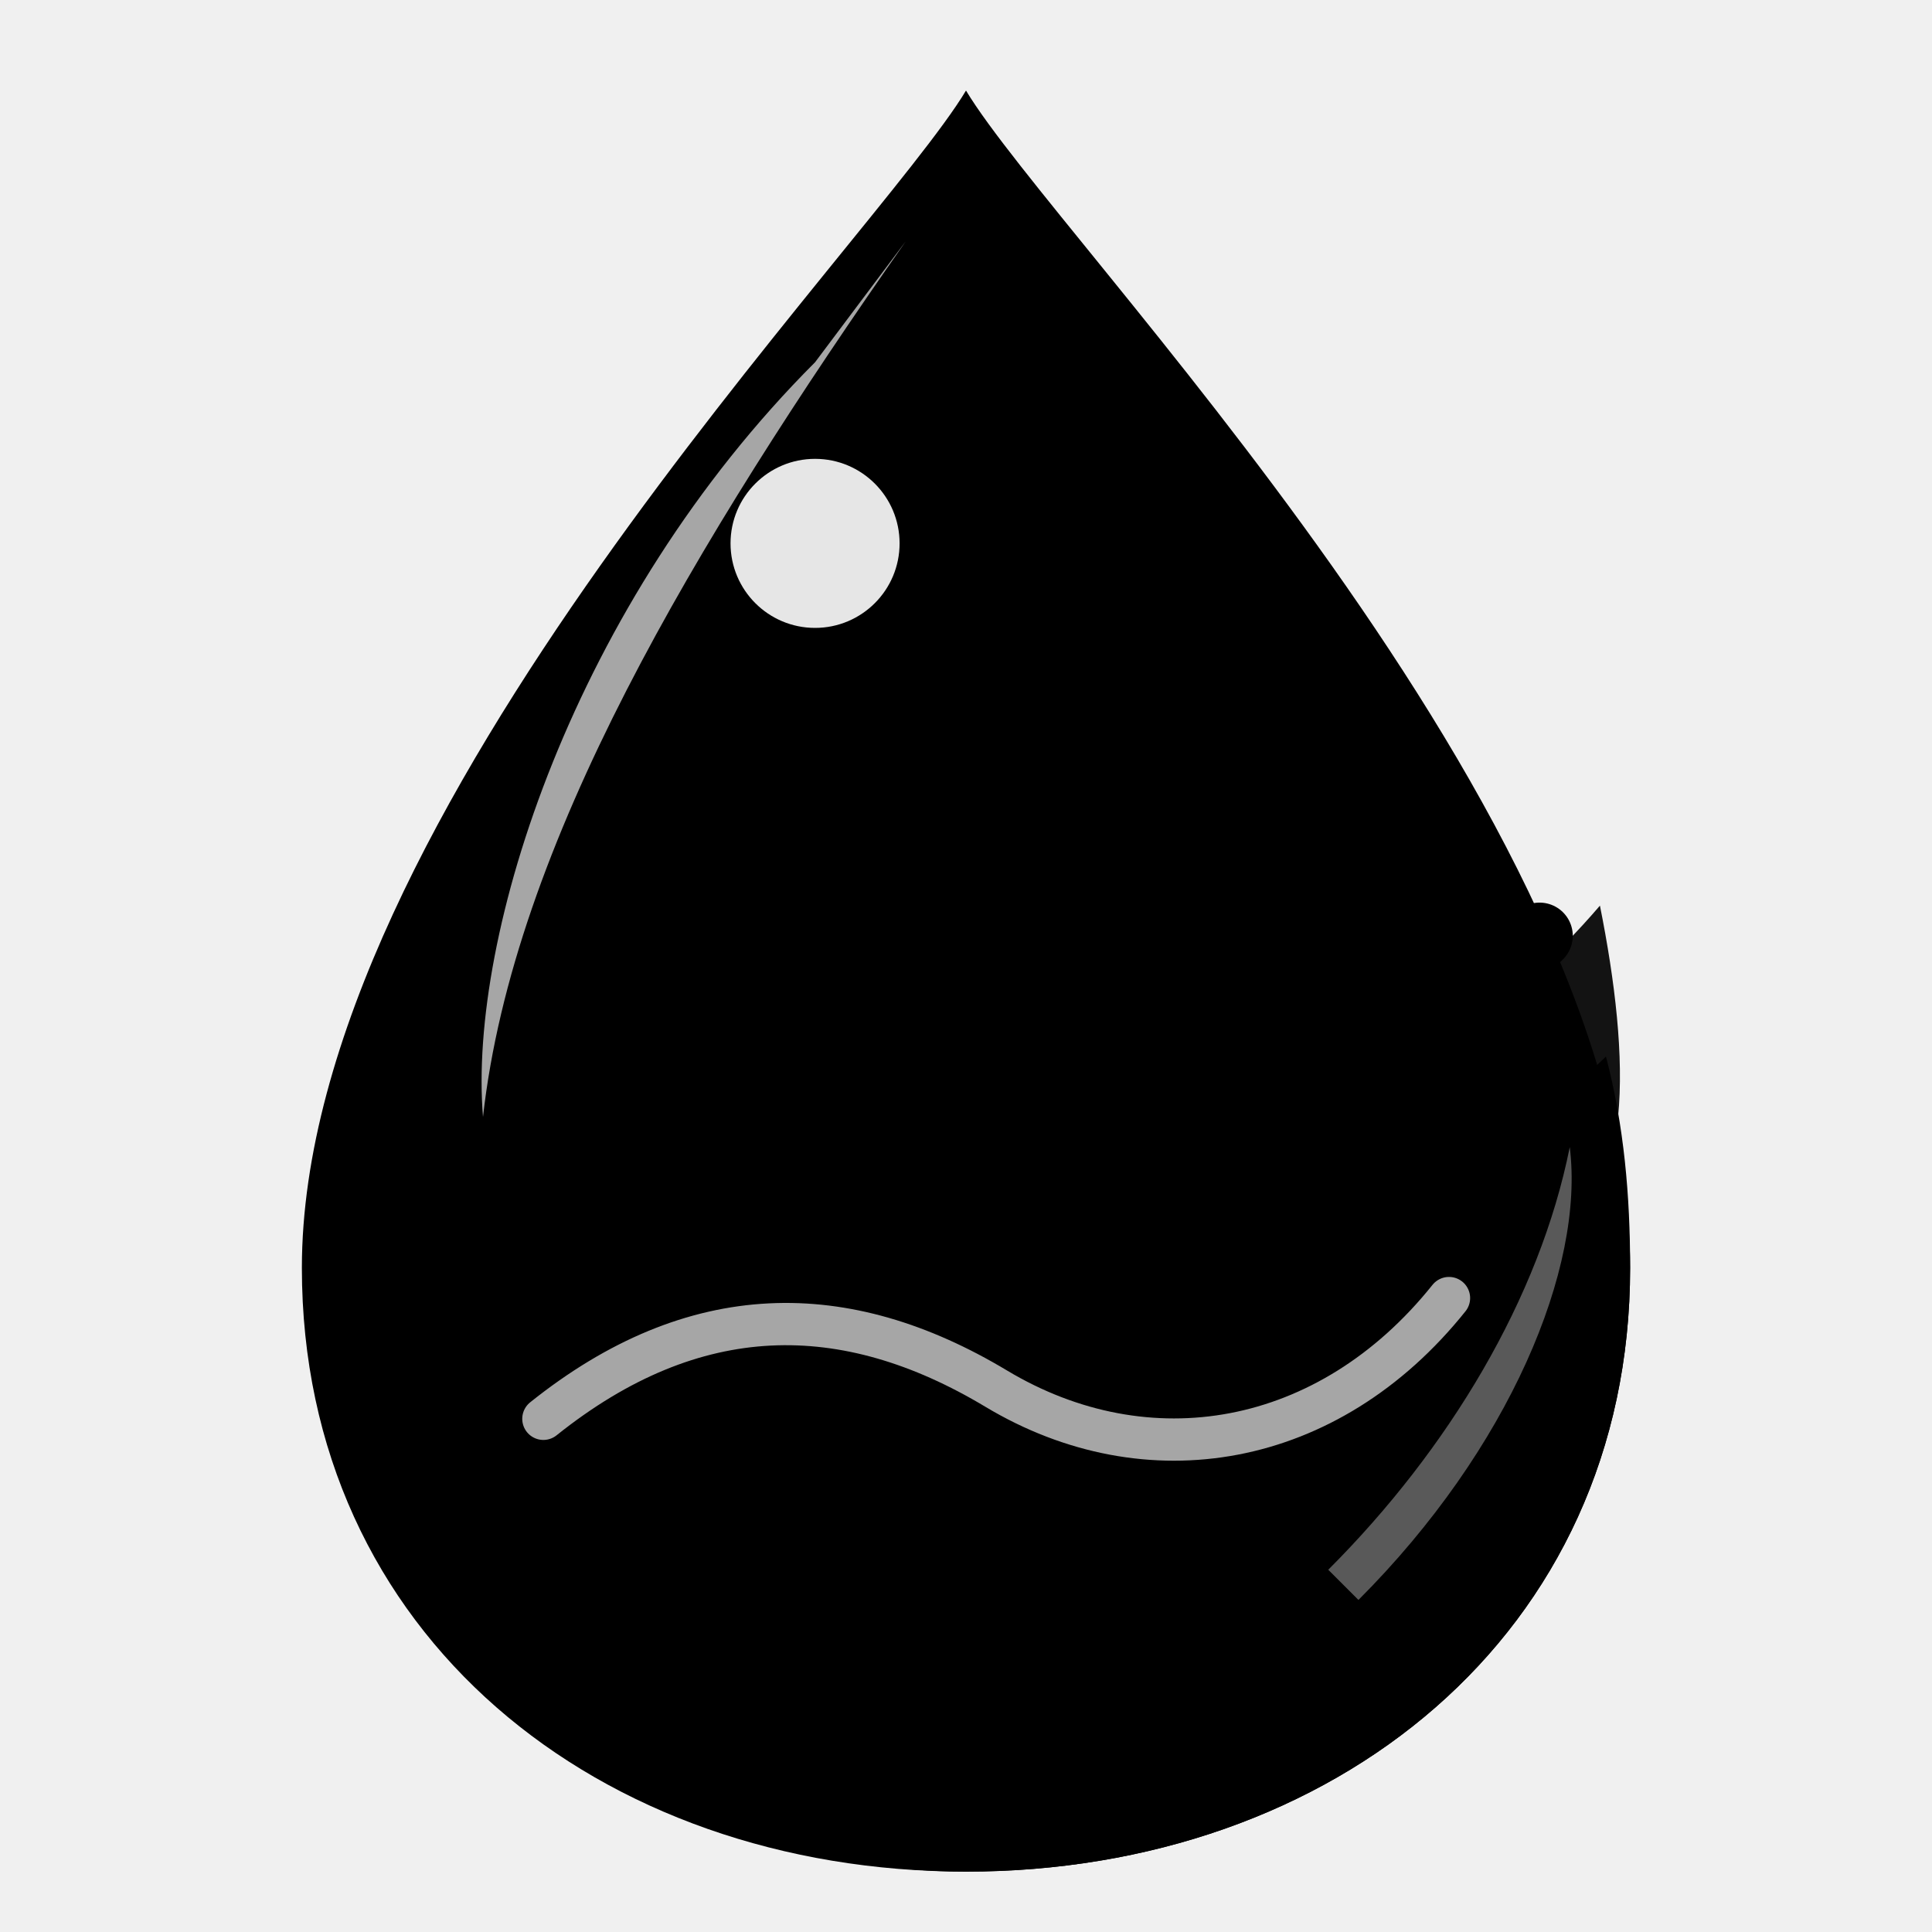
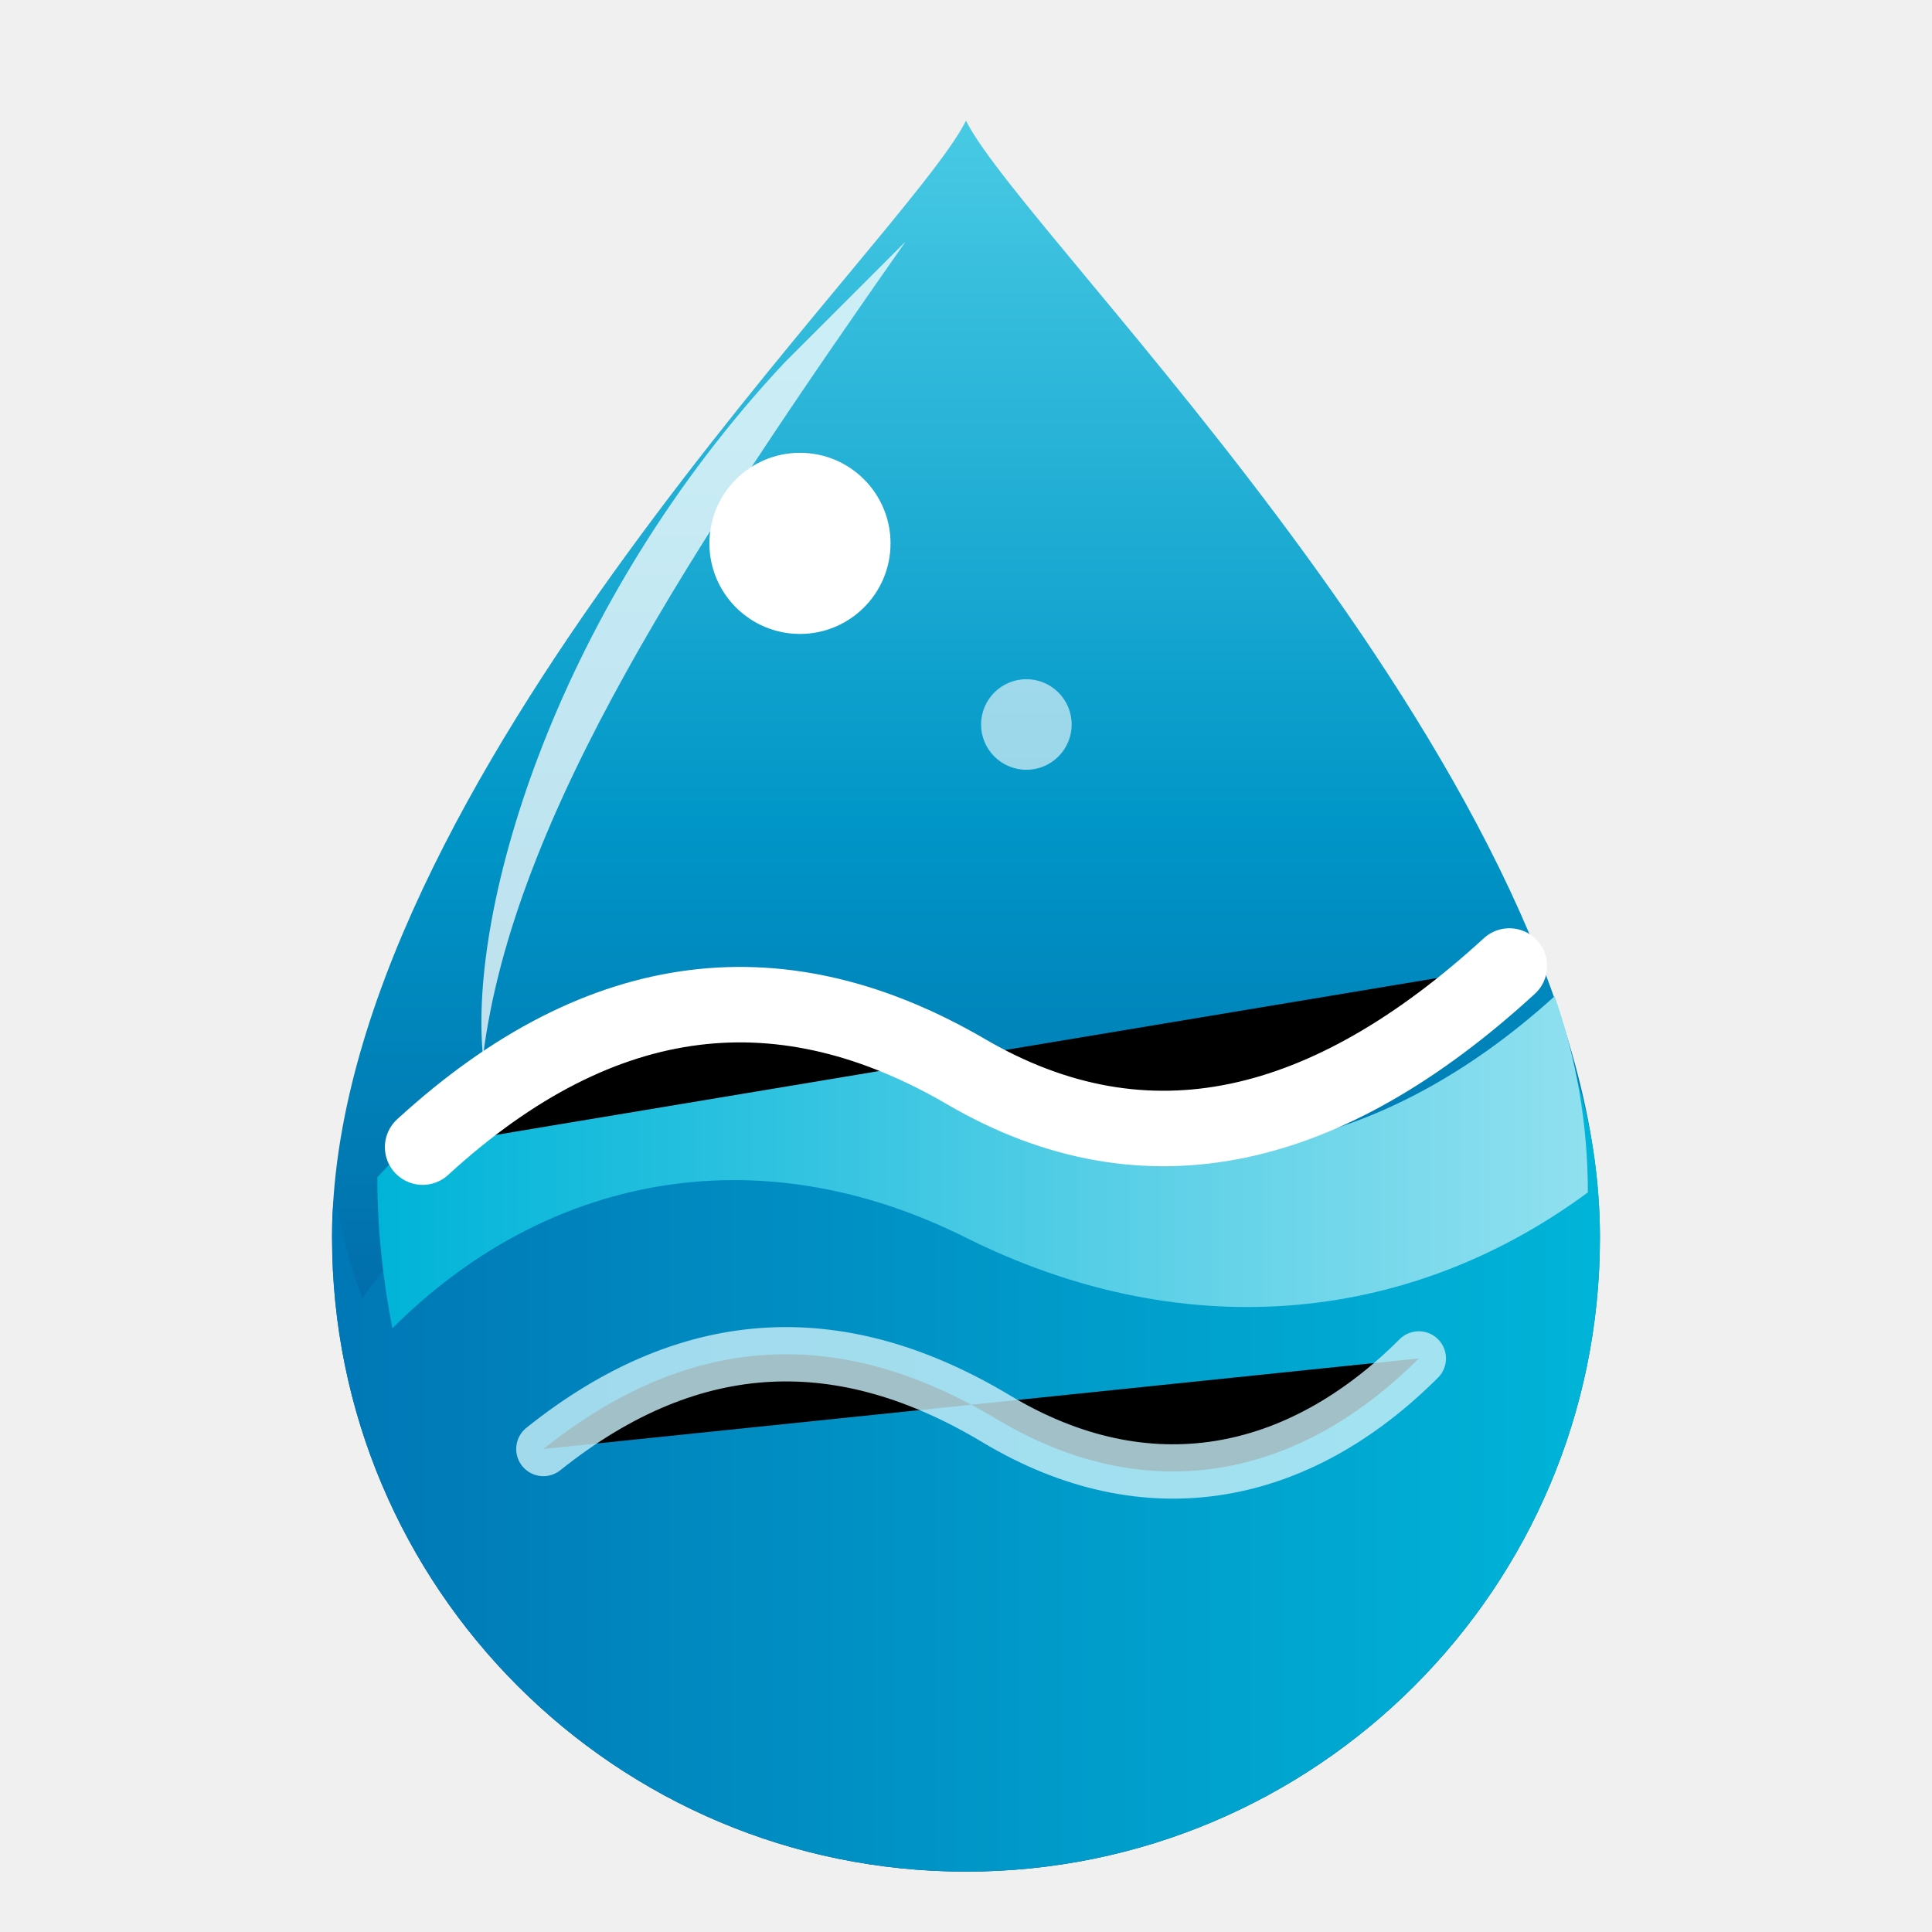
- <svg xmlns="http://www.w3.org/2000/svg" viewBox="0 0 64 64" fill="none">
+ <svg xmlns="http://www.w3.org/2000/svg" width="64" height="64" viewBox="0 0 64 64">
  <defs>
-     <linearGradient id="waterDrop" x1="20%" y1="0%" x2="80%" y2="100%">
-       <stop offset="0%" stopColor="#38bdf8" />
-       <stop offset="35%" stopColor="#0ea5e9" />
-       <stop offset="70%" stopColor="#0284c7" />
-       <stop offset="100%" stopColor="#0369a1" />
+     <linearGradient id="dropGradient" x1="0%" y1="0%" x2="0%" y2="100%">
+       <stop offset="0%" stop-color="#48CAE4" />
+       <stop offset="40%" stop-color="#0096C7" />
+       <stop offset="100%" stop-color="#023E8A" />
    </linearGradient>
-     <linearGradient id="riverWaveDeep" x1="0%" y1="0%" x2="100%" y2="0%">
-       <stop offset="0%" stopColor="#0284c7" />
-       <stop offset="50%" stopColor="#0369a1" />
-       <stop offset="100%" stopColor="#075985" />
+     <linearGradient id="waveGradient1" x1="0%" y1="0%" x2="100%" y2="0%">
+       <stop offset="0%" stop-color="#0077B6" />
+       <stop offset="50%" stop-color="#0096C7" />
+       <stop offset="100%" stop-color="#00B4D8" />
    </linearGradient>
-     <linearGradient id="waveAqua" x1="0%" y1="0%" x2="100%" y2="100%">
-       <stop offset="0%" stopColor="#22d3ee" />
-       <stop offset="50%" stopColor="#06b6d4" />
-       <stop offset="100%" stopColor="#0284c7" />
-     </linearGradient>
-     <linearGradient id="riverWaveCrest" x1="0%" y1="0%" x2="100%" y2="0%">
-       <stop offset="0%" stopColor="#e0f2fe" />
-       <stop offset="50%" stopColor="#bae6fd" />
-       <stop offset="100%" stopColor="#ffffff" />
+     <linearGradient id="waveGradient2" x1="0%" y1="0%" x2="100%" y2="0%">
+       <stop offset="0%" stop-color="#00B4D8" />
+       <stop offset="50%" stop-color="#48CAE4" />
+       <stop offset="100%" stop-color="#90E0EF" />
    </linearGradient>
  </defs>
-   <path d="M32 3 C29 8, 10 27, 10 42 C10 54.15, 19.85 62, 32 62 C44.15 62, 54 54.15, 54 42 C54 27, 35 8, 32 3 Z" fill="url(#waterDrop)" />
-   <path d="M10.8 44 C15 37, 24 35, 31 39 C38 43, 47 41, 53.2 35 C53.8 37.3, 54 39.6, 54 42 C54 54.15, 44.15 62, 32 62 C22.6 62, 14.7 56.1, 11.8 47.7 C11.3 46.5, 11 45.3, 10.8 44 Z" fill="url(#riverWaveDeep)" />
-   <path d="M11 39 C17 32, 25 31, 32 35 C39 39, 47 37, 53 30 C53.5 32.5, 53.8 35, 53.6 37 C47 43, 38 44, 31 40 C24 36, 16 38, 11.5 44 C11.2 42.3, 11 40.7, 11 39 Z" fill="url(#waveAqua)" opacity="0.92" />
-   <path d="M13 38 C19 32, 26 31.5, 32 35 C38 38.5, 45 37, 51 31" stroke="url(#riverWaveCrest)" stroke-width="2.2" stroke-linecap="round" />
-   <path d="M18 47 C23 43, 28 43, 33 46 C38 49, 44 48, 48 43" stroke="#ffffff" stroke-width="1.4" stroke-linecap="round" stroke-opacity="0.65" />
-   <path d="M30 8 C23 18, 17 28, 16 37 C15.5 31, 19 20, 27 12 Z" fill="#ffffff" opacity="0.65" />
-   <circle cx="27" cy="18" r="2.8" fill="#ffffff" opacity="0.9" />
-   <path d="M44 52 C48 48, 51 43, 52 38 C52.5 42, 50 48, 45 53 Z" fill="#ffffff" opacity="0.35" />
+   <path d="M32 4 C30 8, 11 26, 11 41 C11 52.6, 20.4 62, 32 62 C43.6 62, 53 52.6, 53 41 C53 26, 34 8, 32 4 Z" fill="url(#dropGradient)" />
+   <path d="M12 43 C17 36, 24 35, 32 39 C40 43, 47 41, 52 35 C52.7 37, 53 39, 53 41 C53 52.6, 43.6 62, 32 62 C20.4 62, 11 52.6, 11 41 C11 40.5, 11 40, 11.1 39.5 C11.3 40.8, 11.6 42, 12 43 Z" fill="url(#waveGradient1)" />
+   <path d="M12.5 39 C18 33, 25 32, 32 36 C39 40, 46 38, 51.5 33 C52.2 35, 52.6 37.2, 52.6 39.5 C46.5 44, 39 44.5, 32 41 C25 37.5, 18 39, 13 44 C12.7 42.5, 12.5 40.8, 12.5 39 Z" fill="url(#waveGradient2)" />
+   <path d="M14 38 C20 32.5, 26 32, 32 35.5 C38 39, 44 37.5, 50 32" stroke="#FFFFFF" stroke-width="2.5" stroke-linecap="round" />
+   <path d="M18 48 C23 44, 28 44, 33 47 C38 50, 43 49, 47 45" stroke="#CAF0F8" stroke-width="1.8" stroke-linecap="round" stroke-opacity="0.8" />
+   <path d="M30 8 C23 18, 17 27, 16 35 C15.5 30, 18.5 20, 26 12 Z" fill="#FFFFFF" opacity="0.75" />
+   <circle cx="26.5" cy="18" r="3" fill="#FFFFFF" />
+   <circle cx="34" cy="24" r="1.5" fill="#FFFFFF" opacity="0.6" />
</svg>
